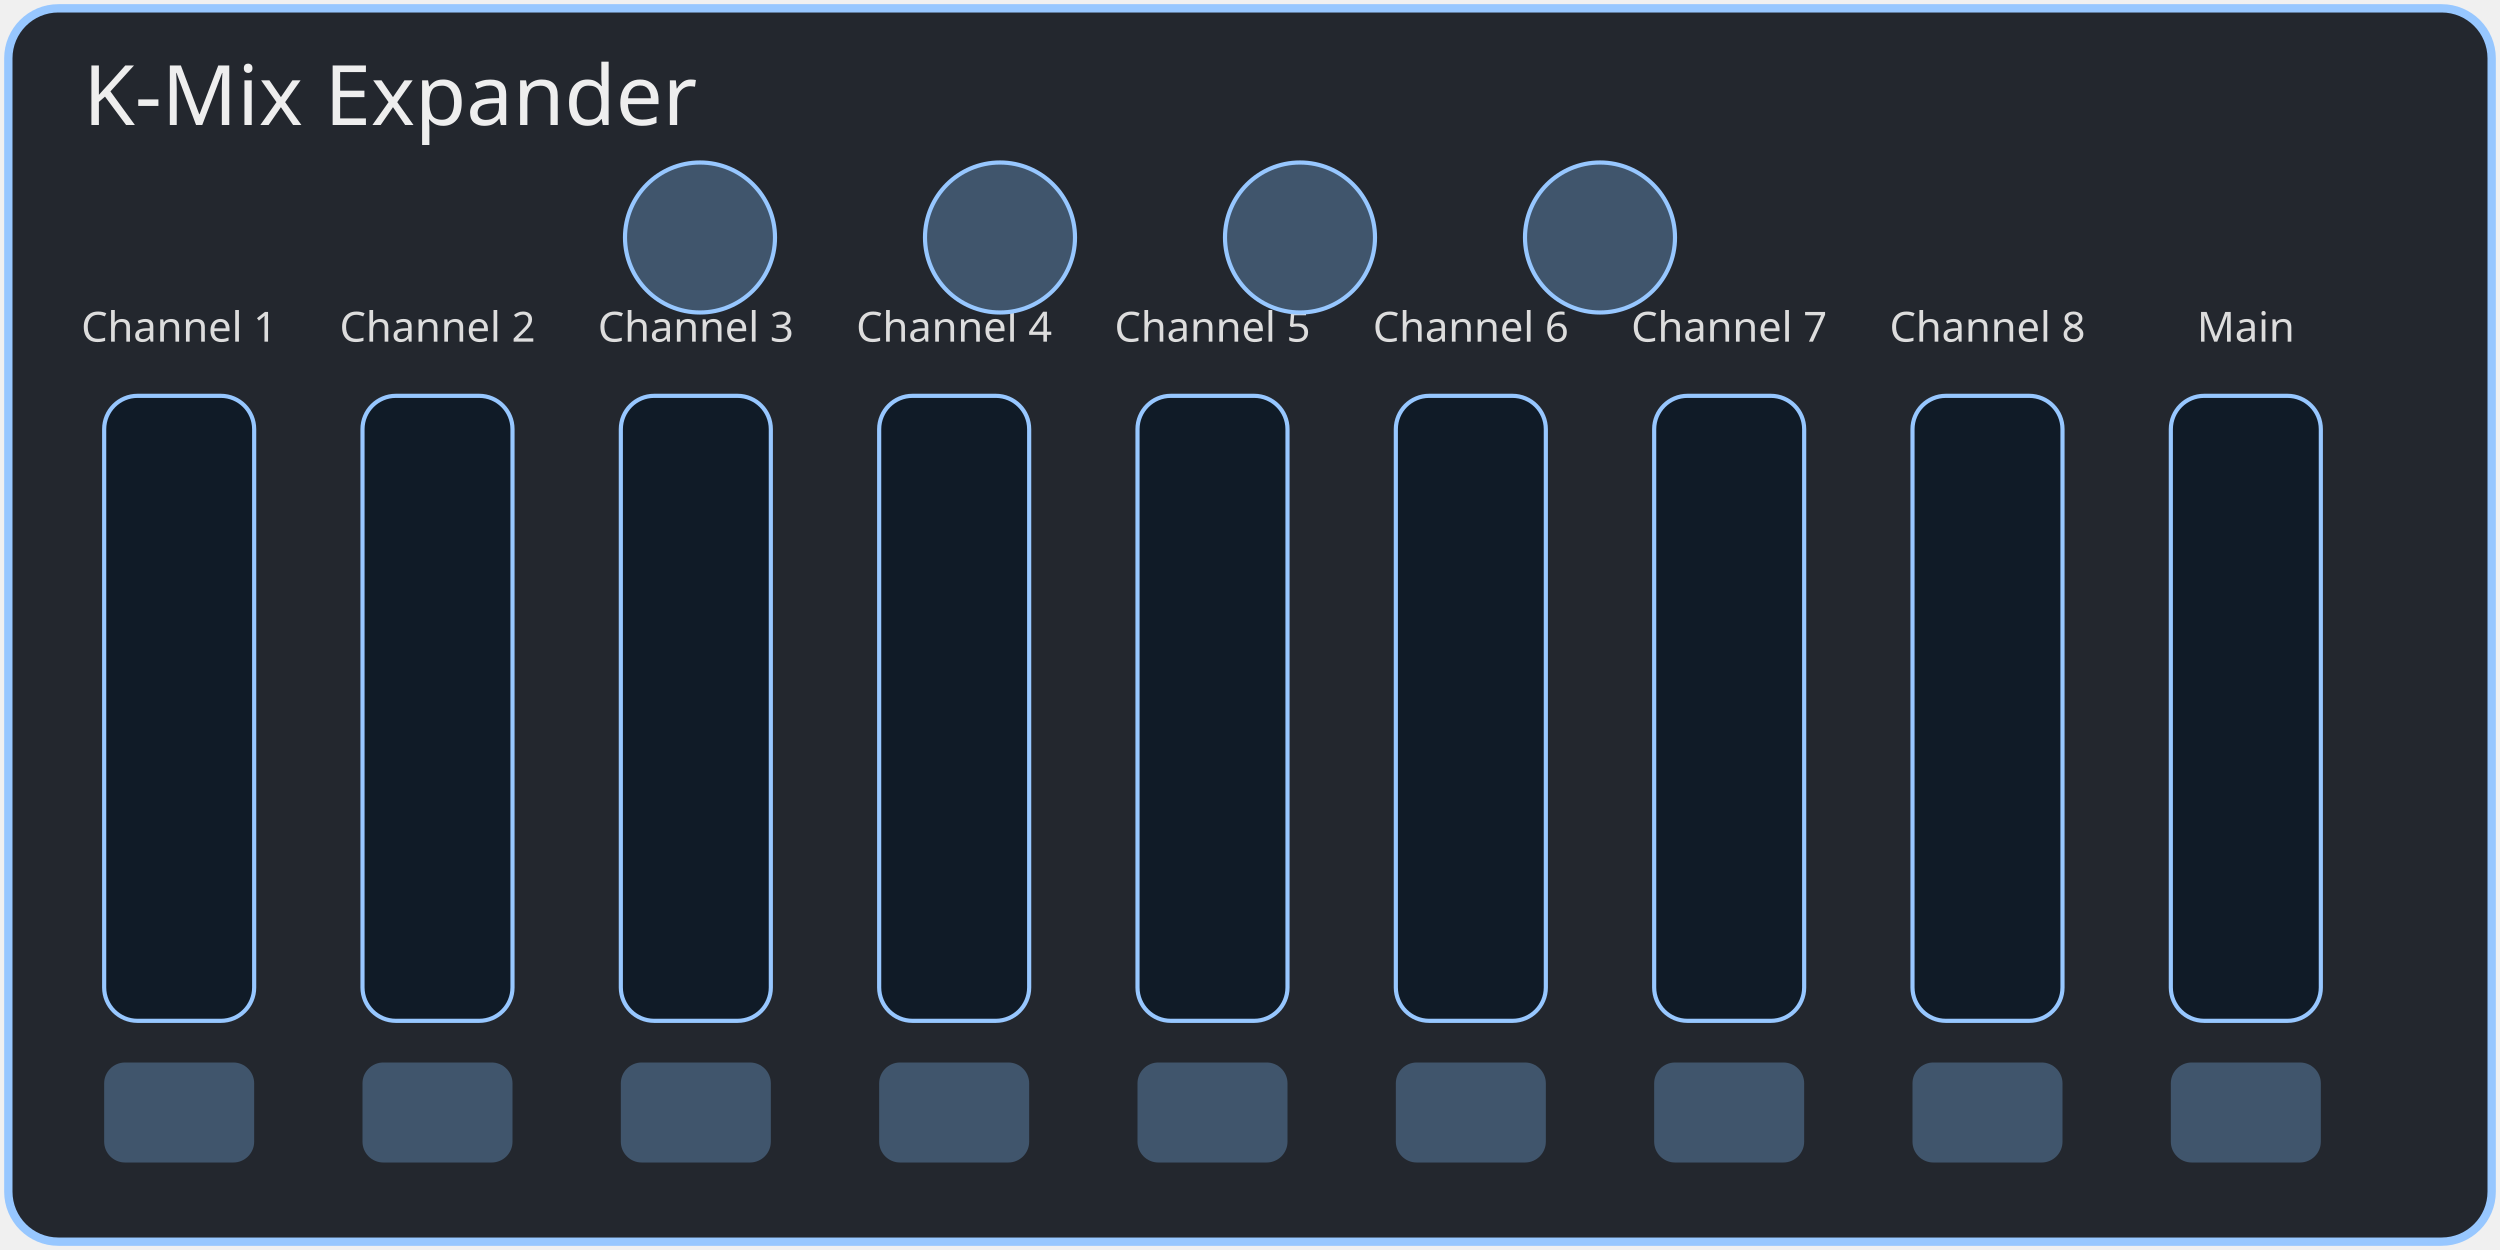
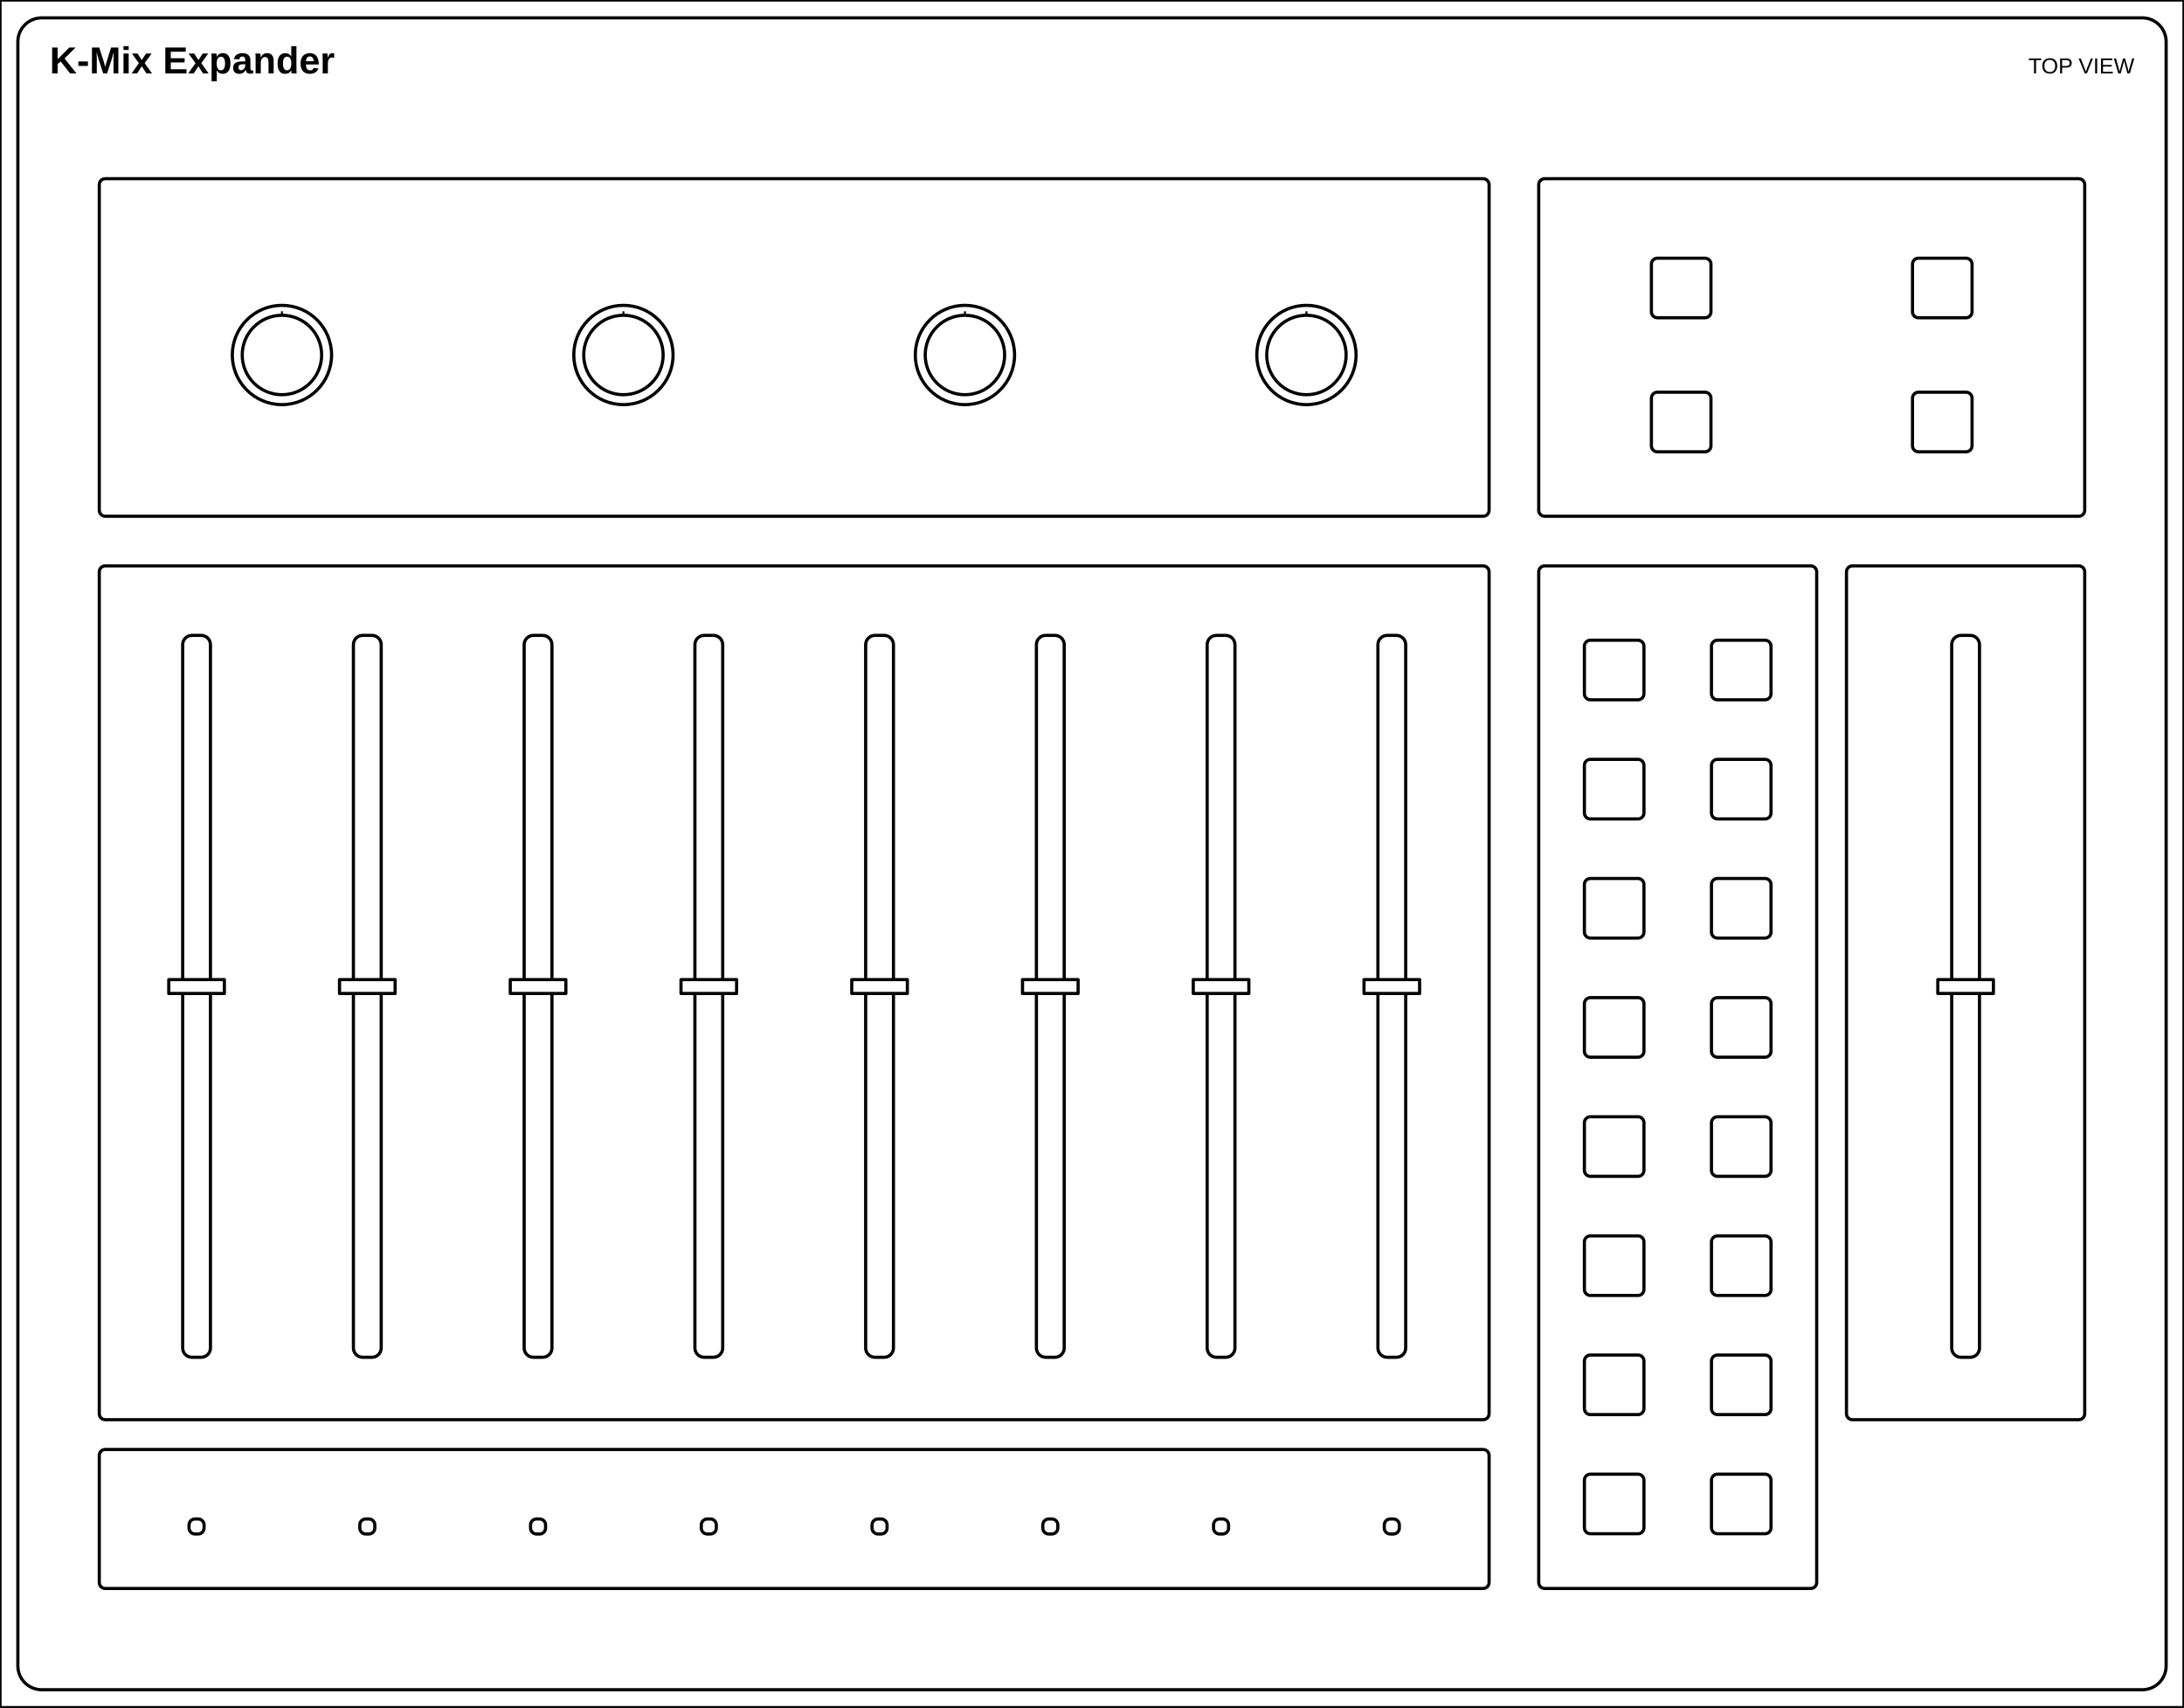
- <svg xmlns="http://www.w3.org/2000/svg" viewBox="0 0 600 300">
-   <rect x="2" y="2" width="596" height="296" rx="12" fill="#23272e" stroke="#97c7ff" stroke-width="2" />
-   <text x="20" y="30" fill="#eee" font-family="sans-serif" font-size="20">K-Mix Expander</text>
-   <rect x="25" y="95" width="36" height="150" rx="8" fill="#101b27" stroke="#97c7ff" />
-   <rect x="25" y="255" width="36" height="24" rx="5" fill="#40556c" />
-   <text x="43" y="82" fill="#ddd" font-family="sans-serif" font-size="10" text-anchor="middle">Channel 1</text>
-   <rect x="87" y="95" width="36" height="150" rx="8" fill="#101b27" stroke="#97c7ff" />
-   <rect x="87" y="255" width="36" height="24" rx="5" fill="#40556c" />
-   <text x="105" y="82" fill="#ddd" font-family="sans-serif" font-size="10" text-anchor="middle">Channel 2</text>
-   <rect x="149" y="95" width="36" height="150" rx="8" fill="#101b27" stroke="#97c7ff" />
-   <rect x="149" y="255" width="36" height="24" rx="5" fill="#40556c" />
-   <text x="167" y="82" fill="#ddd" font-family="sans-serif" font-size="10" text-anchor="middle">Channel 3</text>
-   <rect x="211" y="95" width="36" height="150" rx="8" fill="#101b27" stroke="#97c7ff" />
-   <rect x="211" y="255" width="36" height="24" rx="5" fill="#40556c" />
-   <text x="229" y="82" fill="#ddd" font-family="sans-serif" font-size="10" text-anchor="middle">Channel 4</text>
-   <rect x="273" y="95" width="36" height="150" rx="8" fill="#101b27" stroke="#97c7ff" />
-   <rect x="273" y="255" width="36" height="24" rx="5" fill="#40556c" />
-   <text x="291" y="82" fill="#ddd" font-family="sans-serif" font-size="10" text-anchor="middle">Channel 5</text>
-   <rect x="335" y="95" width="36" height="150" rx="8" fill="#101b27" stroke="#97c7ff" />
-   <rect x="335" y="255" width="36" height="24" rx="5" fill="#40556c" />
-   <text x="353" y="82" fill="#ddd" font-family="sans-serif" font-size="10" text-anchor="middle">Channel 6</text>
-   <rect x="397" y="95" width="36" height="150" rx="8" fill="#101b27" stroke="#97c7ff" />
-   <rect x="397" y="255" width="36" height="24" rx="5" fill="#40556c" />
-   <text x="415" y="82" fill="#ddd" font-family="sans-serif" font-size="10" text-anchor="middle">Channel 7</text>
-   <rect x="459" y="95" width="36" height="150" rx="8" fill="#101b27" stroke="#97c7ff" />
-   <rect x="459" y="255" width="36" height="24" rx="5" fill="#40556c" />
-   <text x="477" y="82" fill="#ddd" font-family="sans-serif" font-size="10" text-anchor="middle">Channel 8</text>
-   <rect x="521" y="95" width="36" height="150" rx="8" fill="#101b27" stroke="#97c7ff" />
-   <rect x="521" y="255" width="36" height="24" rx="5" fill="#40556c" />
-   <text x="539" y="82" fill="#ddd" font-family="sans-serif" font-size="10" text-anchor="middle">Main</text>
-   <circle cx="168" cy="57" r="18" fill="#40556c" stroke="#97c7ff" />
-   <circle cx="240" cy="57" r="18" fill="#40556c" stroke="#97c7ff" />
-   <circle cx="312" cy="57" r="18" fill="#40556c" stroke="#97c7ff" />
-   <circle cx="384" cy="57" r="18" fill="#40556c" stroke="#97c7ff" />
+ <svg xmlns="http://www.w3.org/2000/svg" viewBox="0 0 1100 860" role="img" aria-labelledby="title description">
+   <style>text{font-family:Arial,Helvetica,sans-serif;fill:#000;stroke:none}.line{fill:#fff;stroke:#000;stroke-width:1.6;stroke-linejoin:round;stroke-linecap:round}.thin{fill:none;stroke:#000;stroke-width:1;stroke-linejoin:round;stroke-linecap:round}</style>
+   <rect x="0" y="0" width="1100" height="860" class="line" fill="#fff" stroke="none" stroke-width="1.6" />
+   <rect x="9" y="9" width="1082" height="842" class="line" fill="#fff" stroke="#000" stroke-width="1.6" rx="12" />
+   <text x="25" y="37" fill="#000" font-family="Arial,Helvetica,sans-serif" font-size="19" text-anchor="start" font-weight="bold">K-Mix Expander</text>
+   <text x="1075" y="37" fill="#000" font-family="Arial,Helvetica,sans-serif" font-size="11" text-anchor="end">TOP VIEW</text>
+   <rect x="50" y="90" width="700" height="170" class="line" fill="#fff" stroke="#000" stroke-width="1.6" rx="3" />
+   <g id="rotary-touch-rotary-1" data-kind="touch" aria-label="Rotary 1">
+     <circle cx="142" cy="178.785" r="25" class="line" fill="#fff" stroke="#000" stroke-width="1.6" />
+     <path d="M142 156.785L142 170.035" fill="none" stroke="#000" stroke-width="1" />
+     <circle cx="142" cy="178.785" r="20" class="line" fill="#fff" stroke="#000" stroke-width="1.6" />
+   </g>
+   <g id="rotary-touch-rotary-2" data-kind="touch" aria-label="Rotary 2">
+     <circle cx="314" cy="178.785" r="25" class="line" fill="#fff" stroke="#000" stroke-width="1.6" />
+     <path d="M314 156.785L314 170.035" fill="none" stroke="#000" stroke-width="1" />
+     <circle cx="314" cy="178.785" r="20" class="line" fill="#fff" stroke="#000" stroke-width="1.6" />
+   </g>
+   <g id="rotary-touch-rotary-3" data-kind="touch" aria-label="Rotary 3">
+     <circle cx="486" cy="178.785" r="25" class="line" fill="#fff" stroke="#000" stroke-width="1.6" />
+     <path d="M486 156.785L486 170.035" fill="none" stroke="#000" stroke-width="1" />
+     <circle cx="486" cy="178.785" r="20" class="line" fill="#fff" stroke="#000" stroke-width="1.6" />
+   </g>
+   <g id="rotary-touch-rotary-4" data-kind="touch" aria-label="Rotary 4">
+     <circle cx="658" cy="178.785" r="25" class="line" fill="#fff" stroke="#000" stroke-width="1.6" />
+     <path d="M658 156.785L658 170.035" fill="none" stroke="#000" stroke-width="1" />
+     <circle cx="658" cy="178.785" r="20" class="line" fill="#fff" stroke="#000" stroke-width="1.6" />
+   </g>
+   <rect x="50" y="285" width="700" height="430" class="line" fill="#fff" stroke="#000" stroke-width="1.6" rx="3" />
+   <g id="channel-faders-channel-1" data-kind="fader" aria-label="Channel 1" data-control="fader-1">
+     <rect x="92" y="320" width="14" height="363.57" class="line" fill="#fff" stroke="#000" stroke-width="1.6" rx="4.667" />
+     <rect x="85" y="493.354" width="28" height="7" class="line" fill="#000" stroke="#000" stroke-width="1.6" />
+   </g>
+   <g id="channel-faders-channel-2" data-kind="fader" aria-label="Channel 2" data-control="fader-2">
+     <rect x="178" y="320" width="14" height="363.57" class="line" fill="#fff" stroke="#000" stroke-width="1.6" rx="4.667" />
+     <rect x="171" y="493.354" width="28" height="7" class="line" fill="#000" stroke="#000" stroke-width="1.6" />
+   </g>
+   <g id="channel-faders-channel-3" data-kind="fader" aria-label="Channel 3" data-control="fader-3">
+     <rect x="264" y="320" width="14" height="363.57" class="line" fill="#fff" stroke="#000" stroke-width="1.6" rx="4.667" />
+     <rect x="257" y="493.354" width="28" height="7" class="line" fill="#000" stroke="#000" stroke-width="1.6" />
+   </g>
+   <g id="channel-faders-channel-4" data-kind="fader" aria-label="Channel 4" data-control="fader-4">
+     <rect x="350" y="320" width="14" height="363.57" class="line" fill="#fff" stroke="#000" stroke-width="1.6" rx="4.667" />
+     <rect x="343" y="493.354" width="28" height="7" class="line" fill="#000" stroke="#000" stroke-width="1.6" />
+   </g>
+   <g id="channel-faders-channel-5" data-kind="fader" aria-label="Channel 5" data-control="fader-5">
+     <rect x="436" y="320" width="14" height="363.57" class="line" fill="#fff" stroke="#000" stroke-width="1.6" rx="4.667" />
+     <rect x="429" y="493.354" width="28" height="7" class="line" fill="#000" stroke="#000" stroke-width="1.6" />
+   </g>
+   <g id="channel-faders-channel-6" data-kind="fader" aria-label="Channel 6" data-control="fader-6">
+     <rect x="522" y="320" width="14" height="363.57" class="line" fill="#fff" stroke="#000" stroke-width="1.6" rx="4.667" />
+     <rect x="515" y="493.354" width="28" height="7" class="line" fill="#000" stroke="#000" stroke-width="1.6" />
+   </g>
+   <g id="channel-faders-channel-7" data-kind="fader" aria-label="Channel 7" data-control="fader-7">
+     <rect x="608" y="320" width="14" height="363.57" class="line" fill="#fff" stroke="#000" stroke-width="1.6" rx="4.667" />
+     <rect x="601" y="493.354" width="28" height="7" class="line" fill="#000" stroke="#000" stroke-width="1.6" />
+   </g>
+   <g id="channel-faders-channel-8" data-kind="fader" aria-label="Channel 8" data-control="fader-8">
+     <rect x="694" y="320" width="14" height="363.57" class="line" fill="#fff" stroke="#000" stroke-width="1.6" rx="4.667" />
+     <rect x="687" y="493.354" width="28" height="7" class="line" fill="#000" stroke="#000" stroke-width="1.6" />
+   </g>
+   <rect x="50" y="730" width="700" height="70" class="line" fill="#fff" stroke="#000" stroke-width="1.6" rx="3" />
+   <g id="channel-select-1" data-kind="button" aria-label="1">
+     <rect x="95.215" y="765" width="7.57" height="7.57" class="line" fill="#fff" stroke="#000" stroke-width="1.6" rx="3" />
+   </g>
+   <g id="channel-select-2" data-kind="button" aria-label="2">
+     <rect x="181.215" y="765" width="7.57" height="7.57" class="line" fill="#fff" stroke="#000" stroke-width="1.6" rx="3" />
+   </g>
+   <g id="channel-select-3" data-kind="button" aria-label="3">
+     <rect x="267.215" y="765" width="7.57" height="7.57" class="line" fill="#fff" stroke="#000" stroke-width="1.6" rx="3" />
+   </g>
+   <g id="channel-select-4" data-kind="button" aria-label="4">
+     <rect x="353.215" y="765" width="7.57" height="7.57" class="line" fill="#fff" stroke="#000" stroke-width="1.6" rx="3" />
+   </g>
+   <g id="channel-select-5" data-kind="button" aria-label="5">
+     <rect x="439.215" y="765" width="7.57" height="7.57" class="line" fill="#fff" stroke="#000" stroke-width="1.6" rx="3" />
+   </g>
+   <g id="channel-select-6" data-kind="button" aria-label="6">
+     <rect x="525.215" y="765" width="7.57" height="7.57" class="line" fill="#fff" stroke="#000" stroke-width="1.6" rx="3" />
+   </g>
+   <g id="channel-select-7" data-kind="button" aria-label="7">
+     <rect x="611.215" y="765" width="7.57" height="7.57" class="line" fill="#fff" stroke="#000" stroke-width="1.6" rx="3" />
+   </g>
+   <g id="channel-select-8" data-kind="button" aria-label="8">
+     <rect x="697.215" y="765" width="7.57" height="7.57" class="line" fill="#fff" stroke="#000" stroke-width="1.6" rx="3" />
+   </g>
+   <rect x="930" y="285" width="120" height="430" class="line" fill="#fff" stroke="#000" stroke-width="1.6" rx="3" />
+   <g id="main-main" data-kind="fader" aria-label="Main" data-control="fader-9">
+     <rect x="983" y="320" width="14" height="363.57" class="line" fill="#fff" stroke="#000" stroke-width="1.6" rx="4.667" />
+     <rect x="976" y="493.354" width="28" height="7" class="line" fill="#000" stroke="#000" stroke-width="1.6" />
+   </g>
+   <rect x="775" y="90" width="275" height="170" class="line" fill="#fff" stroke="#000" stroke-width="1.6" rx="3" />
+   <g id="navigation-up" data-kind="button" aria-label="Up">
+     <rect x="831.75" y="130.035" width="30" height="30" class="line" fill="#fff" stroke="#000" stroke-width="1.6" rx="3" />
+   </g>
+   <g id="navigation-down" data-kind="button" aria-label="Down">
+     <rect x="963.25" y="130.035" width="30" height="30" class="line" fill="#fff" stroke="#000" stroke-width="1.6" rx="3" />
+   </g>
+   <g id="navigation-left" data-kind="button" aria-label="Left">
+     <rect x="831.75" y="197.535" width="30" height="30" class="line" fill="#fff" stroke="#000" stroke-width="1.6" rx="3" />
+   </g>
+   <g id="navigation-right" data-kind="button" aria-label="Right">
+     <rect x="963.25" y="197.535" width="30" height="30" class="line" fill="#fff" stroke="#000" stroke-width="1.6" rx="3" />
+   </g>
+   <rect x="775" y="285" width="140" height="515" class="line" fill="#fff" stroke="#000" stroke-width="1.6" rx="3" />
+   <g id="mix-midi-input" data-kind="button" aria-label="Input">
+     <rect x="798" y="322.438" width="30" height="30" class="line" fill="#fff" stroke="#000" stroke-width="1.6" rx="3" />
+   </g>
+   <g id="mix-midi-output" data-kind="button" aria-label="Output">
+     <rect x="862" y="322.438" width="30" height="30" class="line" fill="#fff" stroke="#000" stroke-width="1.6" rx="3" />
+   </g>
+   <g id="mix-midi-pan" data-kind="button" aria-label="Pan">
+     <rect x="798" y="382.438" width="30" height="30" class="line" fill="#fff" stroke="#000" stroke-width="1.6" rx="3" />
+   </g>
+   <g id="mix-midi-aux-1" data-kind="button" aria-label="Aux 1">
+     <rect x="862" y="382.438" width="30" height="30" class="line" fill="#fff" stroke="#000" stroke-width="1.6" rx="3" />
+   </g>
+   <g id="mix-midi-aux-2" data-kind="button" aria-label="Aux 2">
+     <rect x="798" y="442.438" width="30" height="30" class="line" fill="#fff" stroke="#000" stroke-width="1.6" rx="3" />
+   </g>
+   <g id="mix-midi-aux-3" data-kind="button" aria-label="Aux 3">
+     <rect x="862" y="442.438" width="30" height="30" class="line" fill="#fff" stroke="#000" stroke-width="1.6" rx="3" />
+   </g>
+   <g id="mix-midi-eq" data-kind="button" aria-label="EQ">
+     <rect x="798" y="502.438" width="30" height="30" class="line" fill="#fff" stroke="#000" stroke-width="1.6" rx="3" />
+   </g>
+   <g id="mix-midi-dynamics" data-kind="button" aria-label="Dynamics">
+     <rect x="862" y="502.438" width="30" height="30" class="line" fill="#fff" stroke="#000" stroke-width="1.6" rx="3" />
+   </g>
+   <g id="mix-midi-reverb" data-kind="button" aria-label="Reverb">
+     <rect x="798" y="562.438" width="30" height="30" class="line" fill="#fff" stroke="#000" stroke-width="1.6" rx="3" />
+   </g>
+   <g id="mix-midi-midi" data-kind="button" aria-label="MIDI">
+     <rect x="862" y="562.438" width="30" height="30" class="line" fill="#fff" stroke="#000" stroke-width="1.6" rx="3" />
+   </g>
+   <g id="mix-midi-bank-1" data-kind="button" aria-label="Bank 1">
+     <rect x="798" y="622.438" width="30" height="30" class="line" fill="#fff" stroke="#000" stroke-width="1.6" rx="3" />
+   </g>
+   <g id="mix-midi-bank-2" data-kind="button" aria-label="Bank 2">
+     <rect x="862" y="622.438" width="30" height="30" class="line" fill="#fff" stroke="#000" stroke-width="1.6" rx="3" />
+   </g>
+   <g id="mix-midi-bank-3" data-kind="button" aria-label="Bank 3">
+     <rect x="798" y="682.438" width="30" height="30" class="line" fill="#fff" stroke="#000" stroke-width="1.6" rx="3" />
+   </g>
+   <g id="mix-midi-mute" data-kind="button" aria-label="Mute">
+     <rect x="862" y="682.438" width="30" height="30" class="line" fill="#fff" stroke="#000" stroke-width="1.6" rx="3" />
+   </g>
+   <g id="mix-midi-solo" data-kind="button" aria-label="Solo">
+     <rect x="798" y="742.438" width="30" height="30" class="line" fill="#fff" stroke="#000" stroke-width="1.6" rx="3" />
+   </g>
+   <g id="mix-midi-bypass" data-kind="button" aria-label="Bypass">
+     <rect x="862" y="742.438" width="30" height="30" class="line" fill="#fff" stroke="#000" stroke-width="1.6" rx="3" />
+   </g>
</svg>
